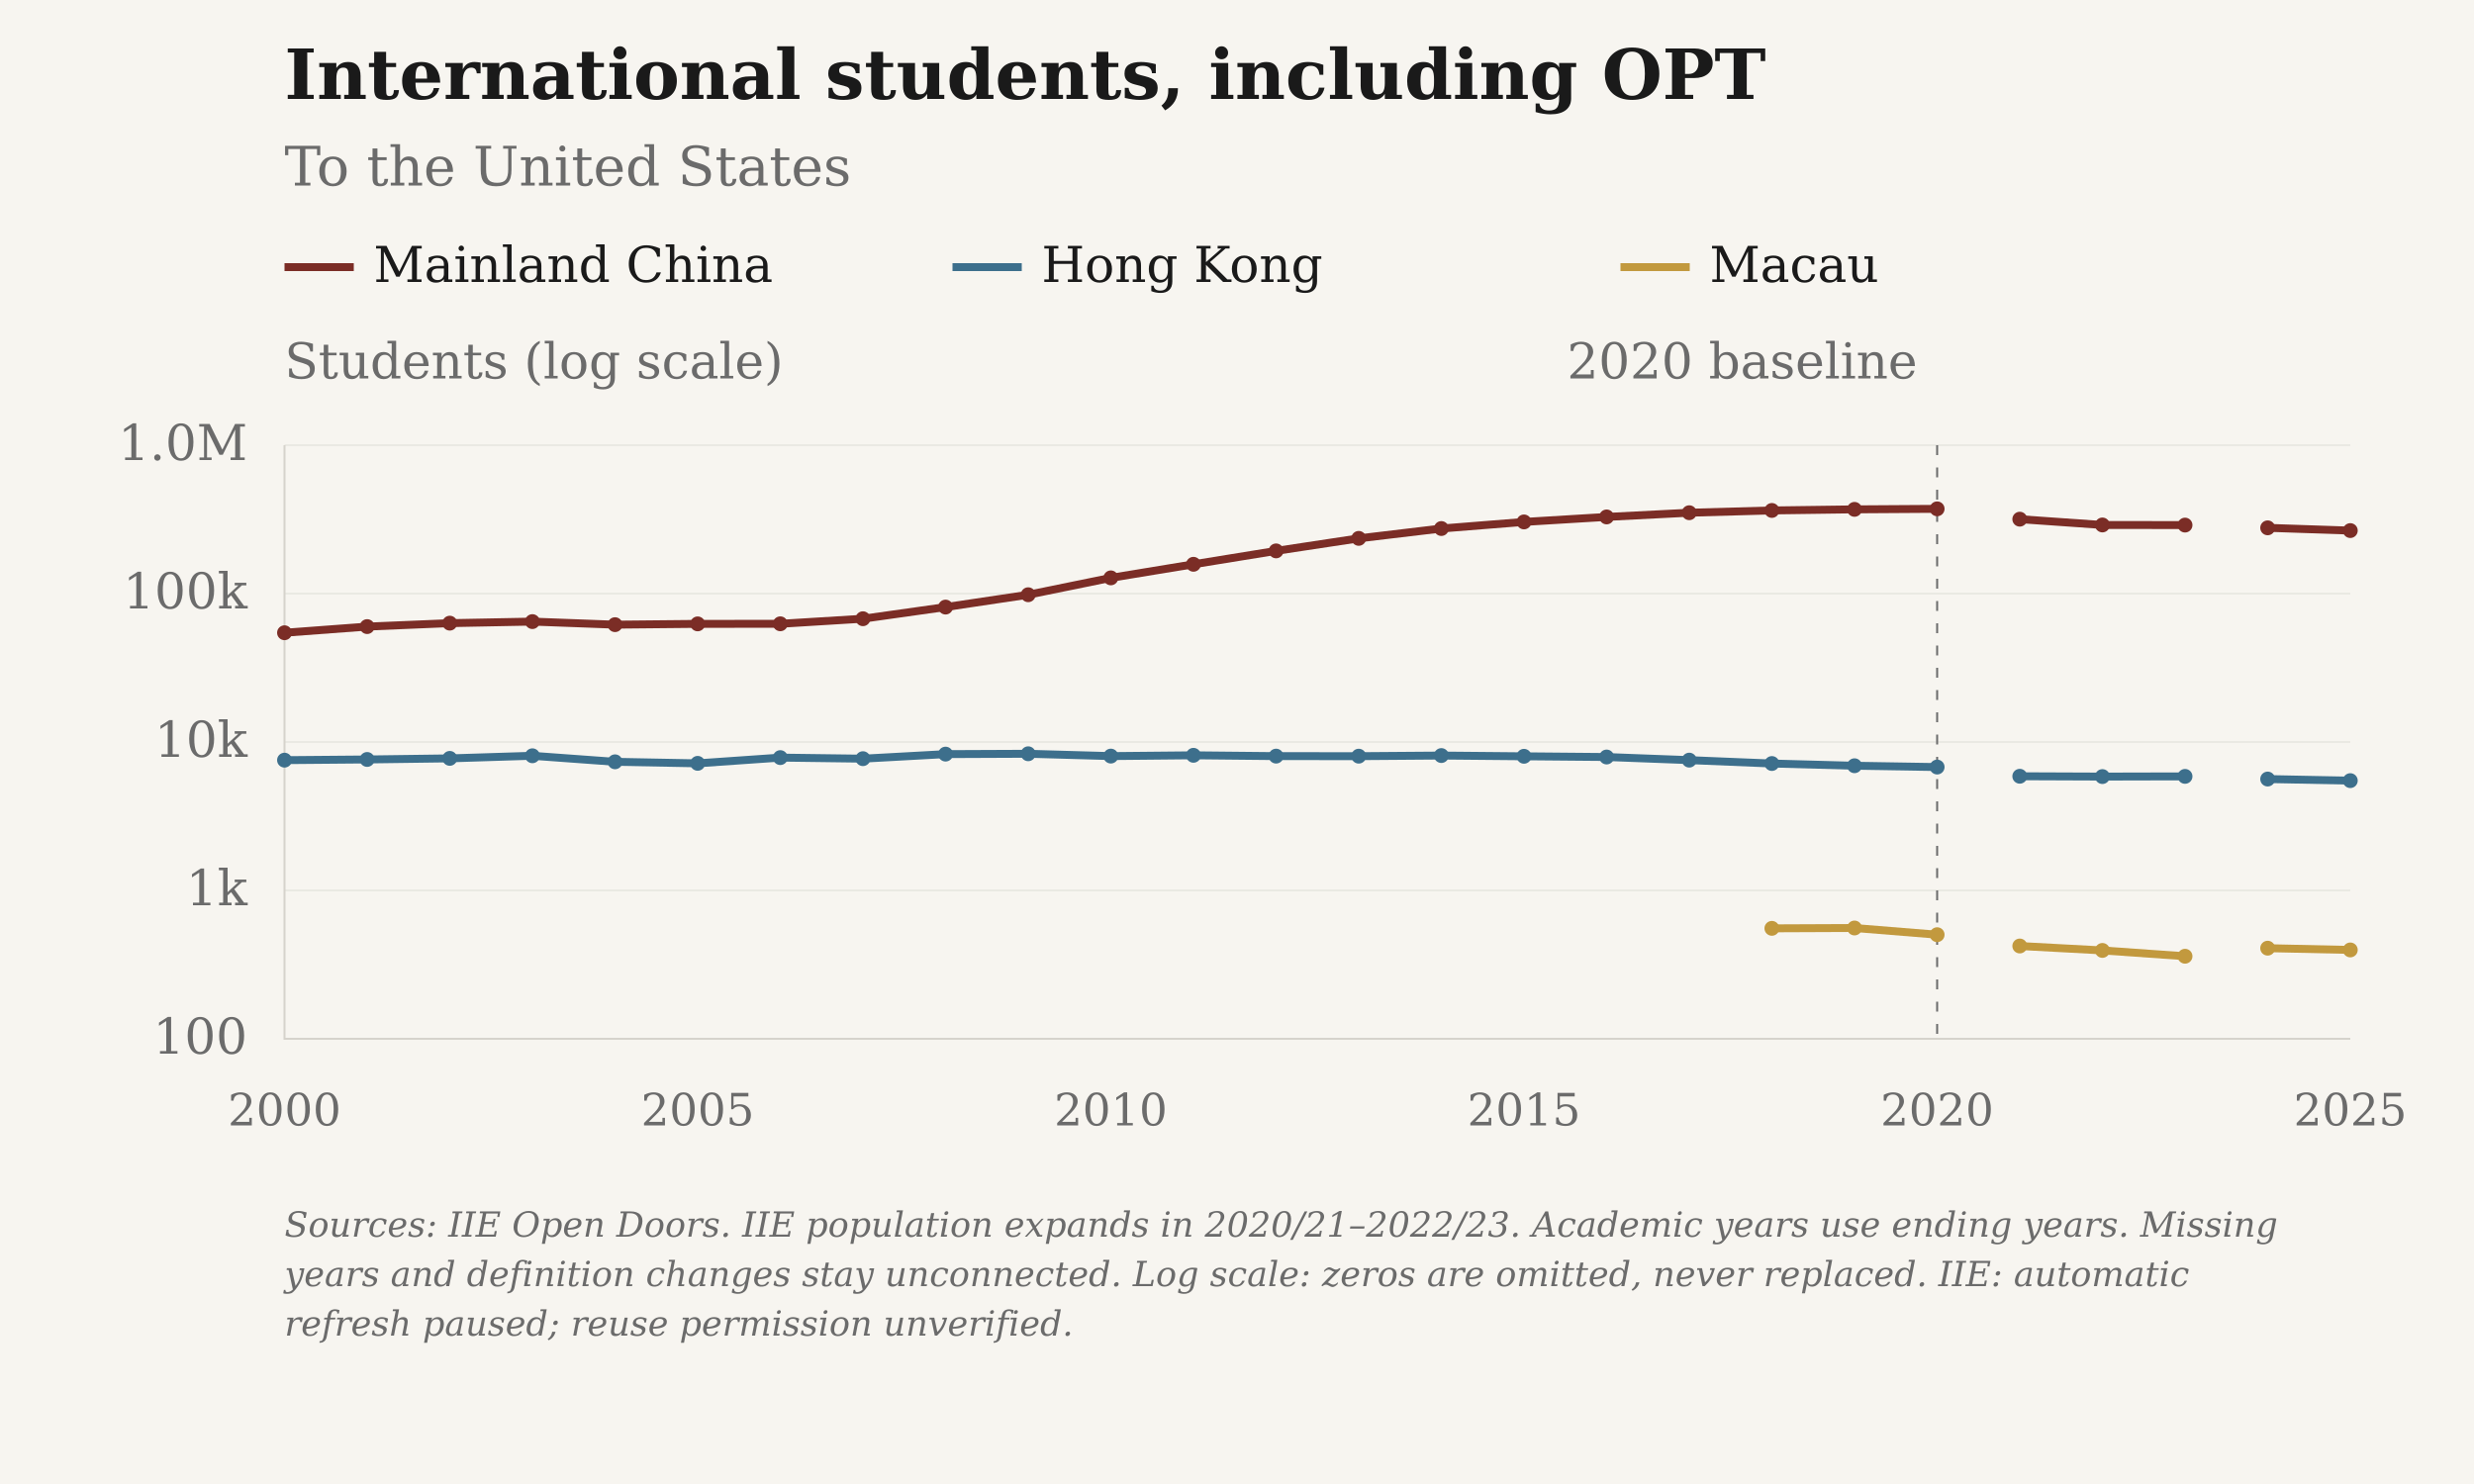
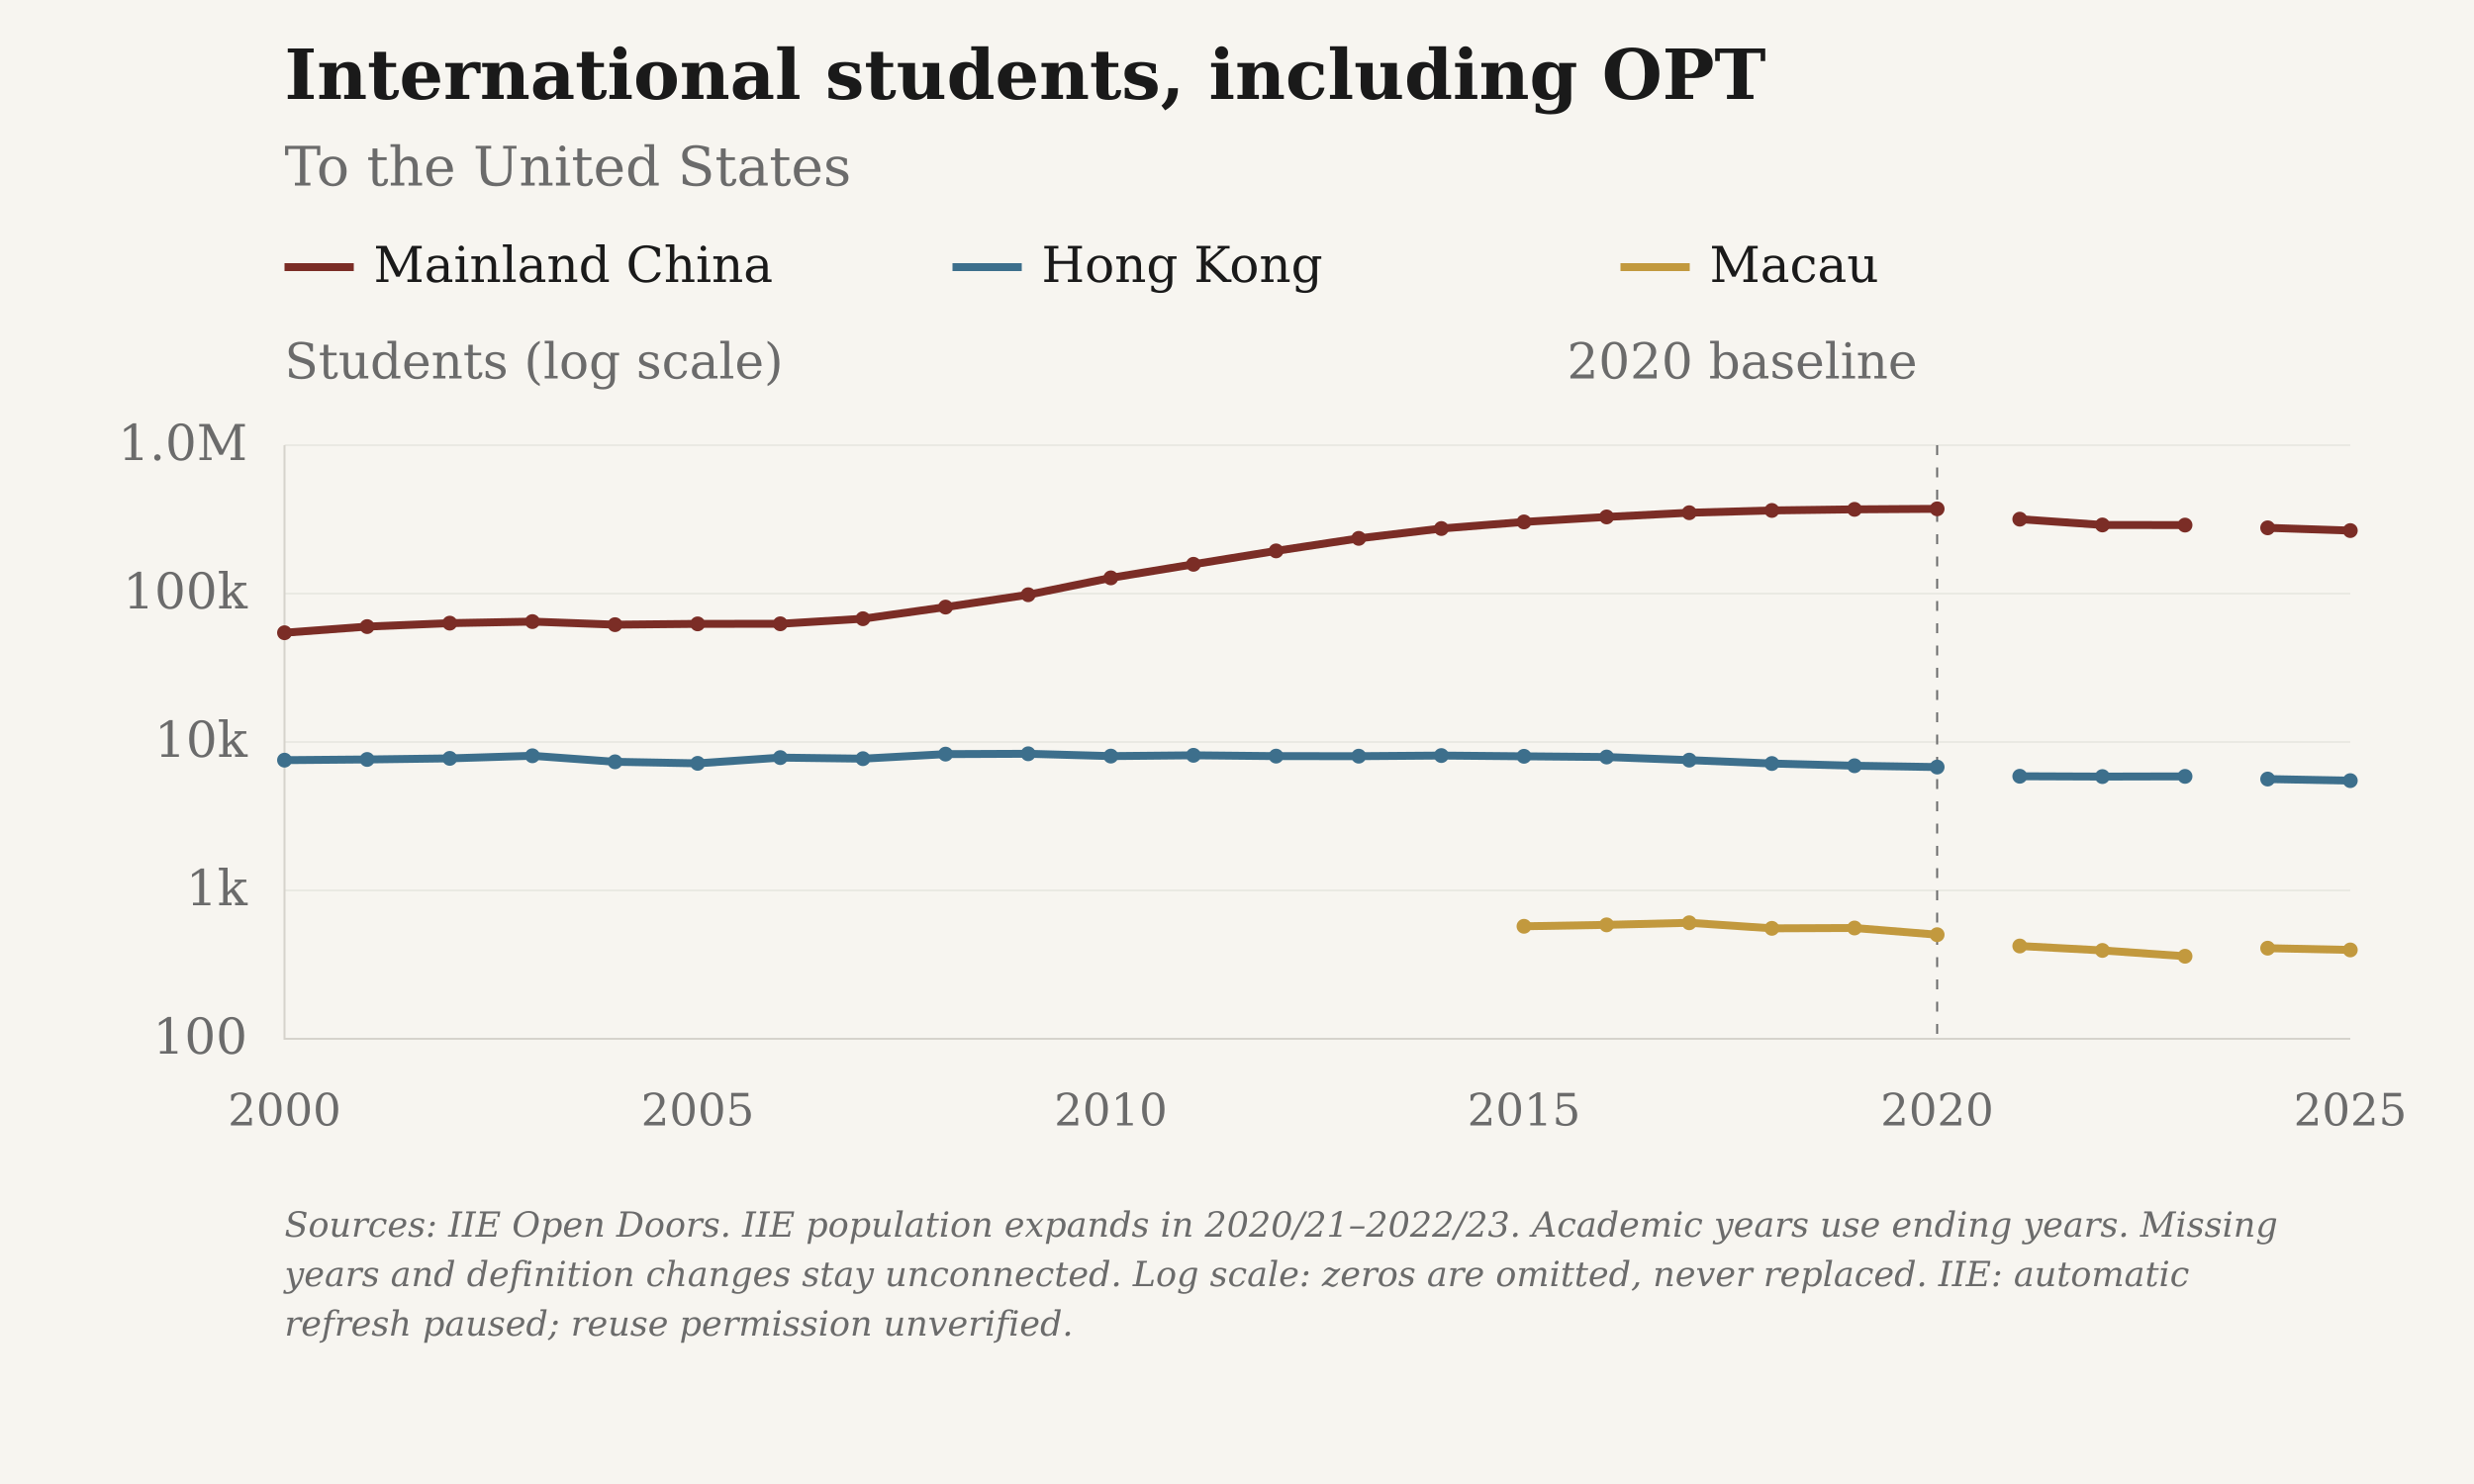
<svg xmlns="http://www.w3.org/2000/svg" viewBox="0 0 1000 600" role="img" aria-label="International students, including OPT: To the United States">
  <rect class="chart-background" width="1000" height="600" fill="#F7F5F0" />
  <g font-family="DejaVu Serif, Georgia, 'Times New Roman', serif" font-size="20" fill="#6B6B6B">
    <text x="115" y="40" font-size="28" font-weight="bold" fill="#1A1A1A">International students, including OPT</text>
    <text x="115" y="75" font-size="22">To the United States</text>
    <path class="legend-swatch" data-geography="CHN" d="M115 108h28" stroke="#7B2D26" stroke-width="3.2" />
    <text x="151" y="114" fill="#1A1A1A">Mainland China</text>
    <path class="legend-swatch" data-geography="HKG" d="M385 108h28" stroke="#3D6F8C" stroke-width="3.2" />
    <text x="421" y="114" fill="#1A1A1A">Hong Kong</text>
    <path class="legend-swatch" data-geography="MAC" d="M655 108h28" stroke="#C2993E" stroke-width="3.2" />
    <text x="691" y="114" fill="#1A1A1A">Macau</text>
    <text x="115" y="153">Students (log scale)</text>
    <path d="M115 420.00H950" stroke="#D6D3CC" stroke-opacity="0.6" stroke-width="0.5" />
    <text x="100" y="426.00" text-anchor="end">100</text>
    <path d="M115 360.00H950" stroke="#D6D3CC" stroke-opacity="0.6" stroke-width="0.5" />
    <text x="100" y="366.00" text-anchor="end">1k</text>
    <path d="M115 300.00H950" stroke="#D6D3CC" stroke-opacity="0.6" stroke-width="0.5" />
    <text x="100" y="306.00" text-anchor="end">10k</text>
    <path d="M115 240.00H950" stroke="#D6D3CC" stroke-opacity="0.6" stroke-width="0.5" />
    <text x="100" y="246.00" text-anchor="end">100k</text>
    <path d="M115 180.00H950" stroke="#D6D3CC" stroke-opacity="0.6" stroke-width="0.5" />
    <text x="100" y="186.00" text-anchor="end">1.0M</text>
    <text x="115.00" y="455" font-size="18" text-anchor="middle">2000</text>
    <text x="282.00" y="455" font-size="18" text-anchor="middle">2005</text>
    <text x="449.00" y="455" font-size="18" text-anchor="middle">2010</text>
    <text x="616.00" y="455" font-size="18" text-anchor="middle">2015</text>
    <text x="783.00" y="455" font-size="18" text-anchor="middle">2020</text>
    <text x="950.00" y="455" font-size="18" text-anchor="middle">2025</text>
    <path d="M115 180V420H950" stroke="#D6D3CC" stroke-width="0.8" fill="none" />
    <path d="M783.00 180V420" stroke="#6B6B6B" stroke-width="0.8" stroke-dasharray="4 5" />
    <text x="775.00" y="153" text-anchor="end">2020 baseline</text>
    <path class="data-line" data-geography="CHN" data-series-id="iie:CHN:USA:international_students" d="M115.00,255.83 L148.40,253.34 L181.80,251.95 L215.20,251.32 L248.60,252.56 L282.00,252.24 L315.40,252.21 L348.80,250.16 L382.20,245.45 L415.60,240.46 L449.00,233.64 L482.40,228.15 L515.80,222.73 L549.20,217.67 L582.60,213.69 L616.00,211.02 L649.40,209.00 L682.80,207.30 L716.20,206.38 L749.60,205.94 L783.00,205.73 M816.40,209.91 L849.80,212.25 L883.20,212.30 M916.60,213.41 L950.00,214.52" fill="none" stroke="#7B2D26" stroke-width="3.2" stroke-linejoin="round" />
    <circle data-geography="CHN" data-period="1999/00" cx="115.00" cy="255.83" r="3" fill="#7B2D26" />
    <circle data-geography="CHN" data-period="2000/01" cx="148.40" cy="253.34" r="3" fill="#7B2D26" />
    <circle data-geography="CHN" data-period="2001/02" cx="181.80" cy="251.95" r="3" fill="#7B2D26" />
    <circle data-geography="CHN" data-period="2002/03" cx="215.20" cy="251.32" r="3" fill="#7B2D26" />
    <circle data-geography="CHN" data-period="2003/04" cx="248.60" cy="252.56" r="3" fill="#7B2D26" />
    <circle data-geography="CHN" data-period="2004/05" cx="282.00" cy="252.24" r="3" fill="#7B2D26" />
    <circle data-geography="CHN" data-period="2005/06" cx="315.40" cy="252.21" r="3" fill="#7B2D26" />
    <circle data-geography="CHN" data-period="2006/07" cx="348.80" cy="250.16" r="3" fill="#7B2D26" />
    <circle data-geography="CHN" data-period="2007/08" cx="382.20" cy="245.45" r="3" fill="#7B2D26" />
    <circle data-geography="CHN" data-period="2008/09" cx="415.60" cy="240.46" r="3" fill="#7B2D26" />
    <circle data-geography="CHN" data-period="2009/10" cx="449.00" cy="233.64" r="3" fill="#7B2D26" />
    <circle data-geography="CHN" data-period="2010/11" cx="482.40" cy="228.15" r="3" fill="#7B2D26" />
    <circle data-geography="CHN" data-period="2011/12" cx="515.80" cy="222.73" r="3" fill="#7B2D26" />
    <circle data-geography="CHN" data-period="2012/13" cx="549.20" cy="217.67" r="3" fill="#7B2D26" />
    <circle data-geography="CHN" data-period="2013/14" cx="582.60" cy="213.69" r="3" fill="#7B2D26" />
    <circle data-geography="CHN" data-period="2014/15" cx="616.00" cy="211.02" r="3" fill="#7B2D26" />
    <circle data-geography="CHN" data-period="2015/16" cx="649.40" cy="209.00" r="3" fill="#7B2D26" />
    <circle data-geography="CHN" data-period="2016/17" cx="682.80" cy="207.30" r="3" fill="#7B2D26" />
    <circle data-geography="CHN" data-period="2017/18" cx="716.20" cy="206.38" r="3" fill="#7B2D26" />
    <circle data-geography="CHN" data-period="2018/19" cx="749.60" cy="205.94" r="3" fill="#7B2D26" />
    <circle data-geography="CHN" data-period="2019/20" cx="783.00" cy="205.73" r="3" fill="#7B2D26" />
    <circle data-geography="CHN" data-period="2020/21" cx="816.40" cy="209.91" r="3" fill="#7B2D26" />
    <circle data-geography="CHN" data-period="2021/22" cx="849.80" cy="212.25" r="3" fill="#7B2D26" />
    <circle data-geography="CHN" data-period="2022/23" cx="883.20" cy="212.30" r="3" fill="#7B2D26" />
    <circle data-geography="CHN" data-period="2023/24" cx="916.60" cy="213.41" r="3" fill="#7B2D26" />
    <circle data-geography="CHN" data-period="2024/25" cx="950.00" cy="214.52" r="3" fill="#7B2D26" />
    <path class="data-line" data-geography="HKG" data-series-id="iie:HKG:USA:international_students" d="M115.00,307.34 L148.40,307.06 L181.80,306.62 L215.20,305.57 L248.60,308.01 L282.00,308.63 L315.40,306.31 L348.80,306.74 L382.20,304.90 L415.60,304.76 L449.00,305.70 L482.40,305.38 L515.80,305.71 L549.20,305.73 L582.60,305.48 L616.00,305.78 L649.40,306.07 L682.80,307.33 L716.20,308.70 L749.60,309.60 L783.00,310.13 M816.40,313.85 L849.80,313.98 L883.20,313.90 M916.60,314.98 L950.00,315.62" fill="none" stroke="#3D6F8C" stroke-width="3.2" stroke-linejoin="round" />
    <circle data-geography="HKG" data-period="1999/00" cx="115.00" cy="307.34" r="3" fill="#3D6F8C" />
    <circle data-geography="HKG" data-period="2000/01" cx="148.40" cy="307.06" r="3" fill="#3D6F8C" />
    <circle data-geography="HKG" data-period="2001/02" cx="181.80" cy="306.62" r="3" fill="#3D6F8C" />
    <circle data-geography="HKG" data-period="2002/03" cx="215.20" cy="305.57" r="3" fill="#3D6F8C" />
    <circle data-geography="HKG" data-period="2003/04" cx="248.60" cy="308.01" r="3" fill="#3D6F8C" />
    <circle data-geography="HKG" data-period="2004/05" cx="282.00" cy="308.63" r="3" fill="#3D6F8C" />
    <circle data-geography="HKG" data-period="2005/06" cx="315.40" cy="306.31" r="3" fill="#3D6F8C" />
    <circle data-geography="HKG" data-period="2006/07" cx="348.80" cy="306.74" r="3" fill="#3D6F8C" />
    <circle data-geography="HKG" data-period="2007/08" cx="382.20" cy="304.90" r="3" fill="#3D6F8C" />
    <circle data-geography="HKG" data-period="2008/09" cx="415.60" cy="304.76" r="3" fill="#3D6F8C" />
    <circle data-geography="HKG" data-period="2009/10" cx="449.00" cy="305.70" r="3" fill="#3D6F8C" />
    <circle data-geography="HKG" data-period="2010/11" cx="482.40" cy="305.38" r="3" fill="#3D6F8C" />
    <circle data-geography="HKG" data-period="2011/12" cx="515.80" cy="305.71" r="3" fill="#3D6F8C" />
    <circle data-geography="HKG" data-period="2012/13" cx="549.20" cy="305.73" r="3" fill="#3D6F8C" />
    <circle data-geography="HKG" data-period="2013/14" cx="582.60" cy="305.48" r="3" fill="#3D6F8C" />
    <circle data-geography="HKG" data-period="2014/15" cx="616.00" cy="305.78" r="3" fill="#3D6F8C" />
    <circle data-geography="HKG" data-period="2015/16" cx="649.40" cy="306.07" r="3" fill="#3D6F8C" />
    <circle data-geography="HKG" data-period="2016/17" cx="682.80" cy="307.33" r="3" fill="#3D6F8C" />
    <circle data-geography="HKG" data-period="2017/18" cx="716.20" cy="308.70" r="3" fill="#3D6F8C" />
    <circle data-geography="HKG" data-period="2018/19" cx="749.60" cy="309.60" r="3" fill="#3D6F8C" />
    <circle data-geography="HKG" data-period="2019/20" cx="783.00" cy="310.13" r="3" fill="#3D6F8C" />
    <circle data-geography="HKG" data-period="2020/21" cx="816.40" cy="313.85" r="3" fill="#3D6F8C" />
    <circle data-geography="HKG" data-period="2021/22" cx="849.80" cy="313.98" r="3" fill="#3D6F8C" />
    <circle data-geography="HKG" data-period="2022/23" cx="883.20" cy="313.90" r="3" fill="#3D6F8C" />
    <circle data-geography="HKG" data-period="2023/24" cx="916.60" cy="314.98" r="3" fill="#3D6F8C" />
    <circle data-geography="HKG" data-period="2024/25" cx="950.00" cy="315.62" r="3" fill="#3D6F8C" />
-     <path class="data-line" data-geography="MAC" data-series-id="iie:MAC:USA:international_students" d="M716.20,375.34 L749.60,375.20 L783.00,377.91 M816.40,382.48 L849.80,384.27 L883.20,386.62 M916.60,383.36 L950.00,384.07" fill="none" stroke="#C2993E" stroke-width="3.2" stroke-linejoin="round" />
+     <path class="data-line" data-geography="MAC" data-series-id="iie:MAC:USA:international_students" d="M616.00,374.51 L649.40,373.93 L682.80,373.09 L716.20,375.34 L749.60,375.20 L783.00,377.91 M816.40,382.48 L849.80,384.27 L883.20,386.62 M916.60,383.36 L950.00,384.07" fill="none" stroke="#C2993E" stroke-width="3.2" stroke-linejoin="round" />
+     <circle data-geography="MAC" data-period="2014/15" cx="616.00" cy="374.51" r="3" fill="#C2993E" />
+     <circle data-geography="MAC" data-period="2015/16" cx="649.40" cy="373.93" r="3" fill="#C2993E" />
+     <circle data-geography="MAC" data-period="2016/17" cx="682.80" cy="373.09" r="3" fill="#C2993E" />
    <circle data-geography="MAC" data-period="2017/18" cx="716.20" cy="375.34" r="3" fill="#C2993E" />
    <circle data-geography="MAC" data-period="2018/19" cx="749.60" cy="375.20" r="3" fill="#C2993E" />
    <circle data-geography="MAC" data-period="2019/20" cx="783.00" cy="377.91" r="3" fill="#C2993E" />
    <circle data-geography="MAC" data-period="2020/21" cx="816.40" cy="382.48" r="3" fill="#C2993E" />
    <circle data-geography="MAC" data-period="2021/22" cx="849.80" cy="384.27" r="3" fill="#C2993E" />
    <circle data-geography="MAC" data-period="2022/23" cx="883.20" cy="386.62" r="3" fill="#C2993E" />
    <circle data-geography="MAC" data-period="2023/24" cx="916.60" cy="383.36" r="3" fill="#C2993E" />
    <circle data-geography="MAC" data-period="2024/25" cx="950.00" cy="384.07" r="3" fill="#C2993E" />
    <text class="figure-source" x="115" y="500" font-size="14" font-style="italic">Sources: IIE Open Doors. IIE population expands in 2020/21–2022/23. Academic years use ending years. Missing</text>
    <text class="figure-source" x="115" y="520" font-size="14" font-style="italic">years and definition changes stay unconnected. Log scale: zeros are omitted, never replaced. IIE: automatic</text>
    <text class="figure-source" x="115" y="540" font-size="14" font-style="italic">refresh paused; reuse permission unverified.</text>
  </g>
</svg>
